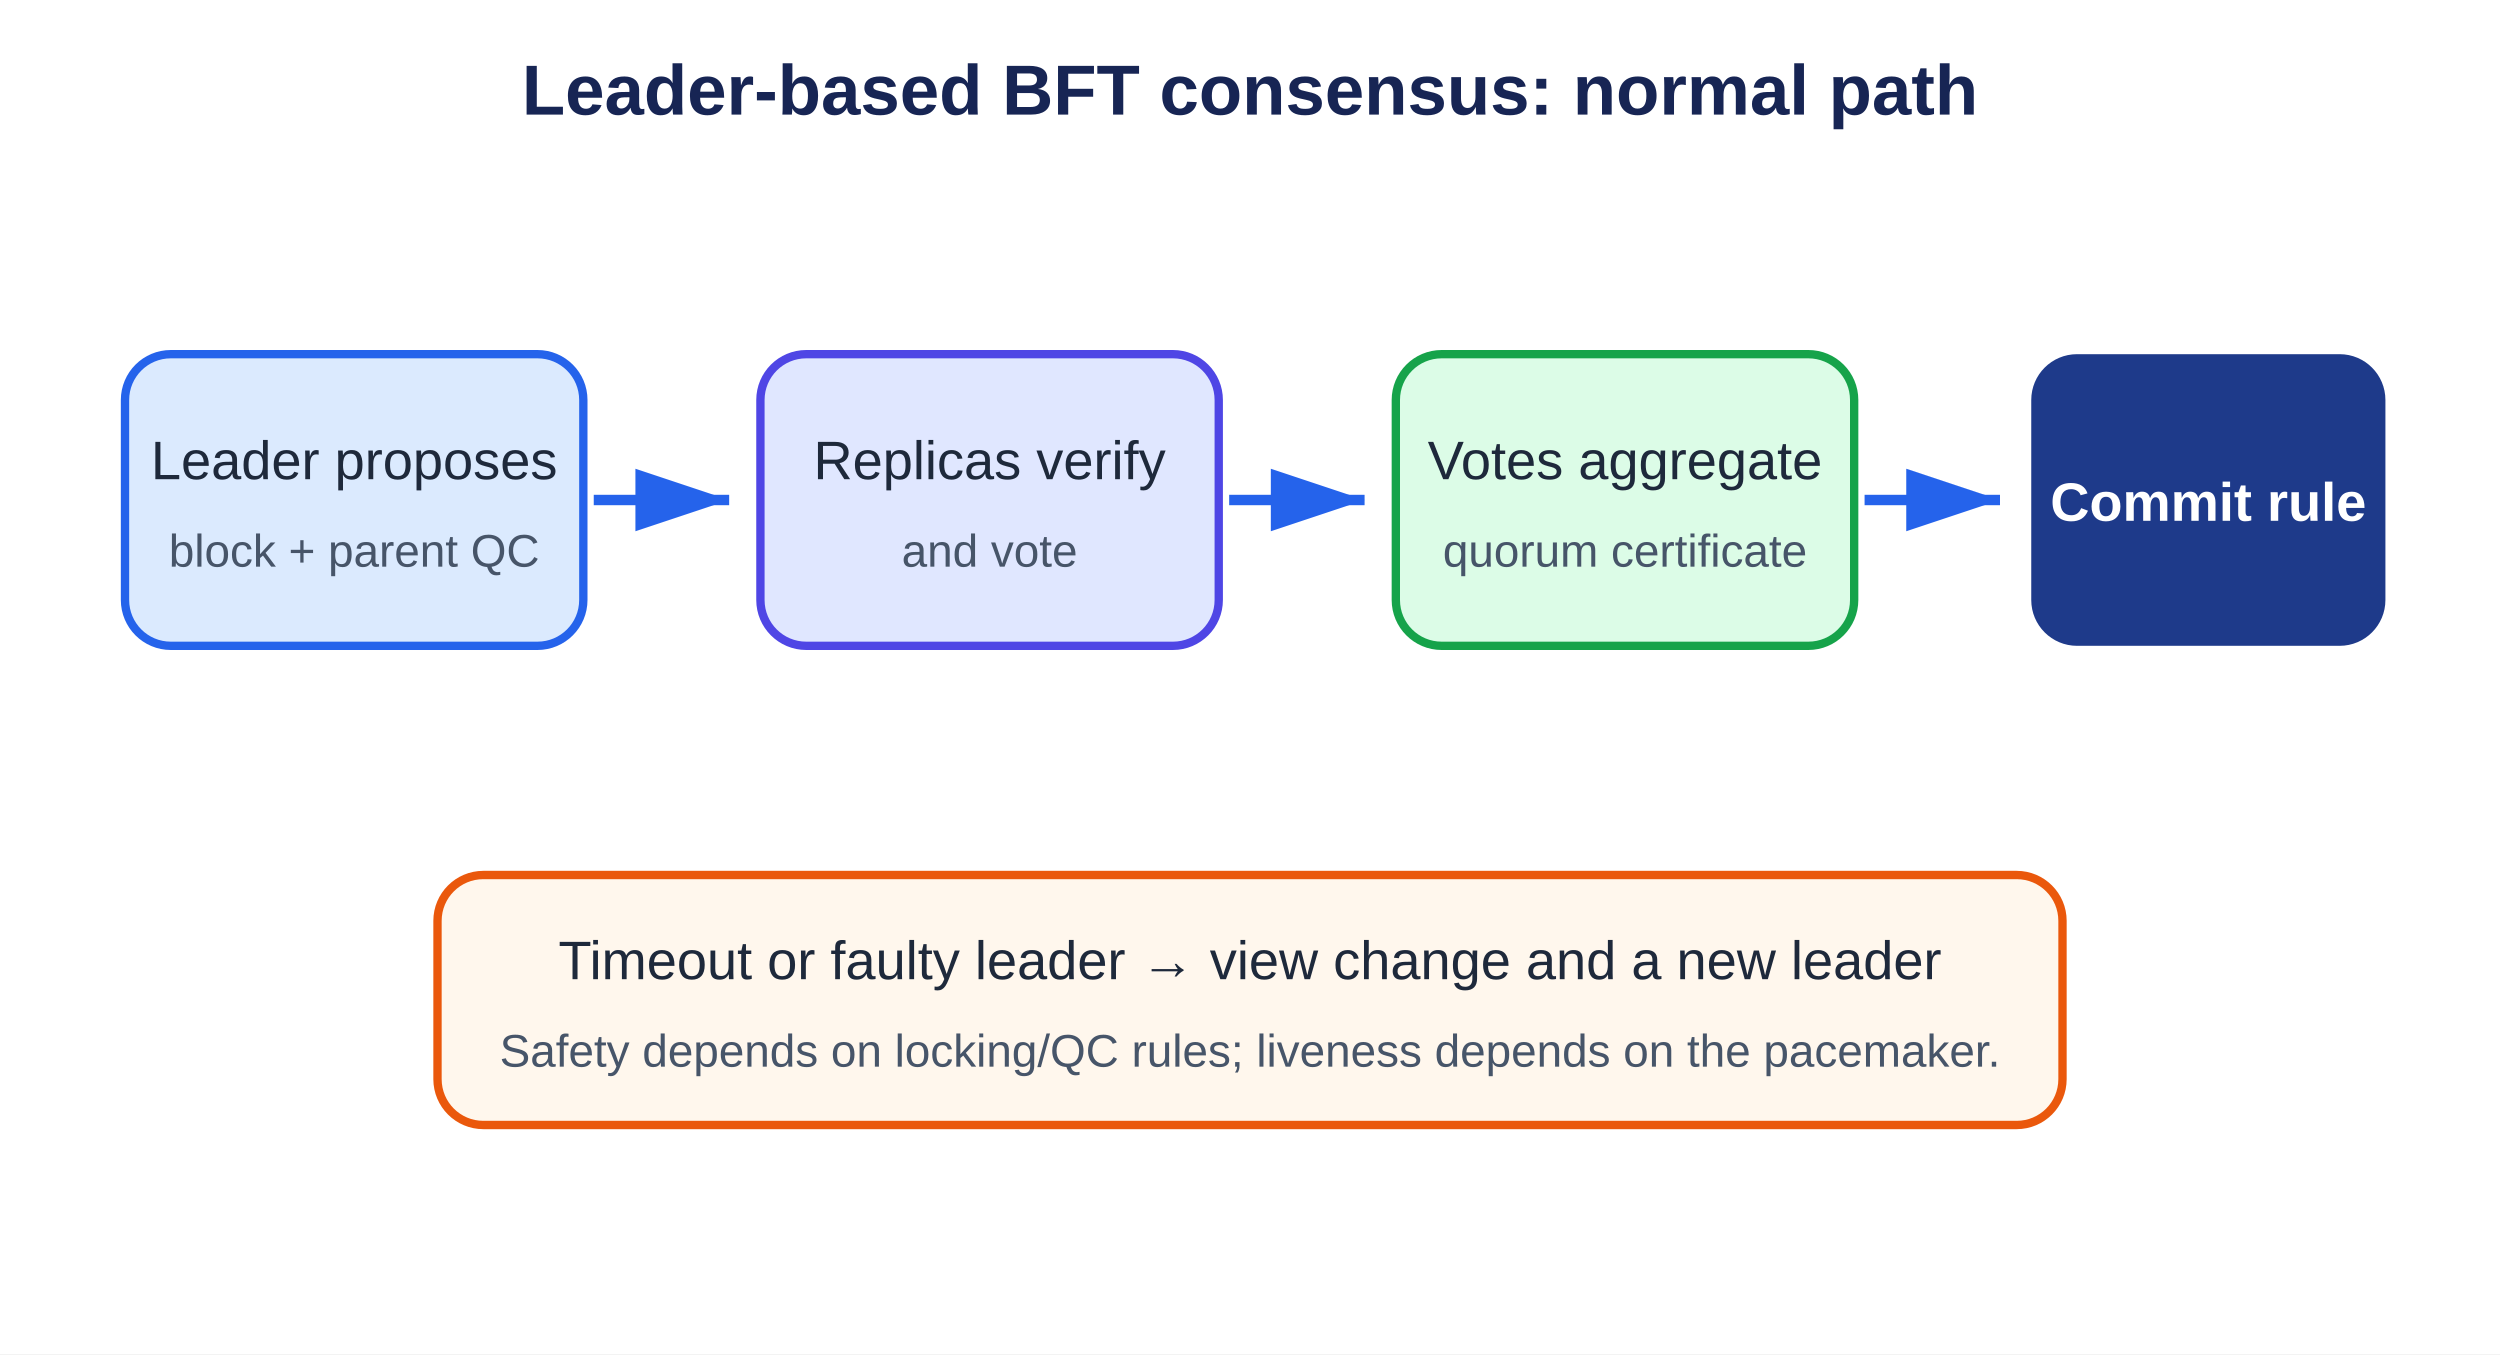
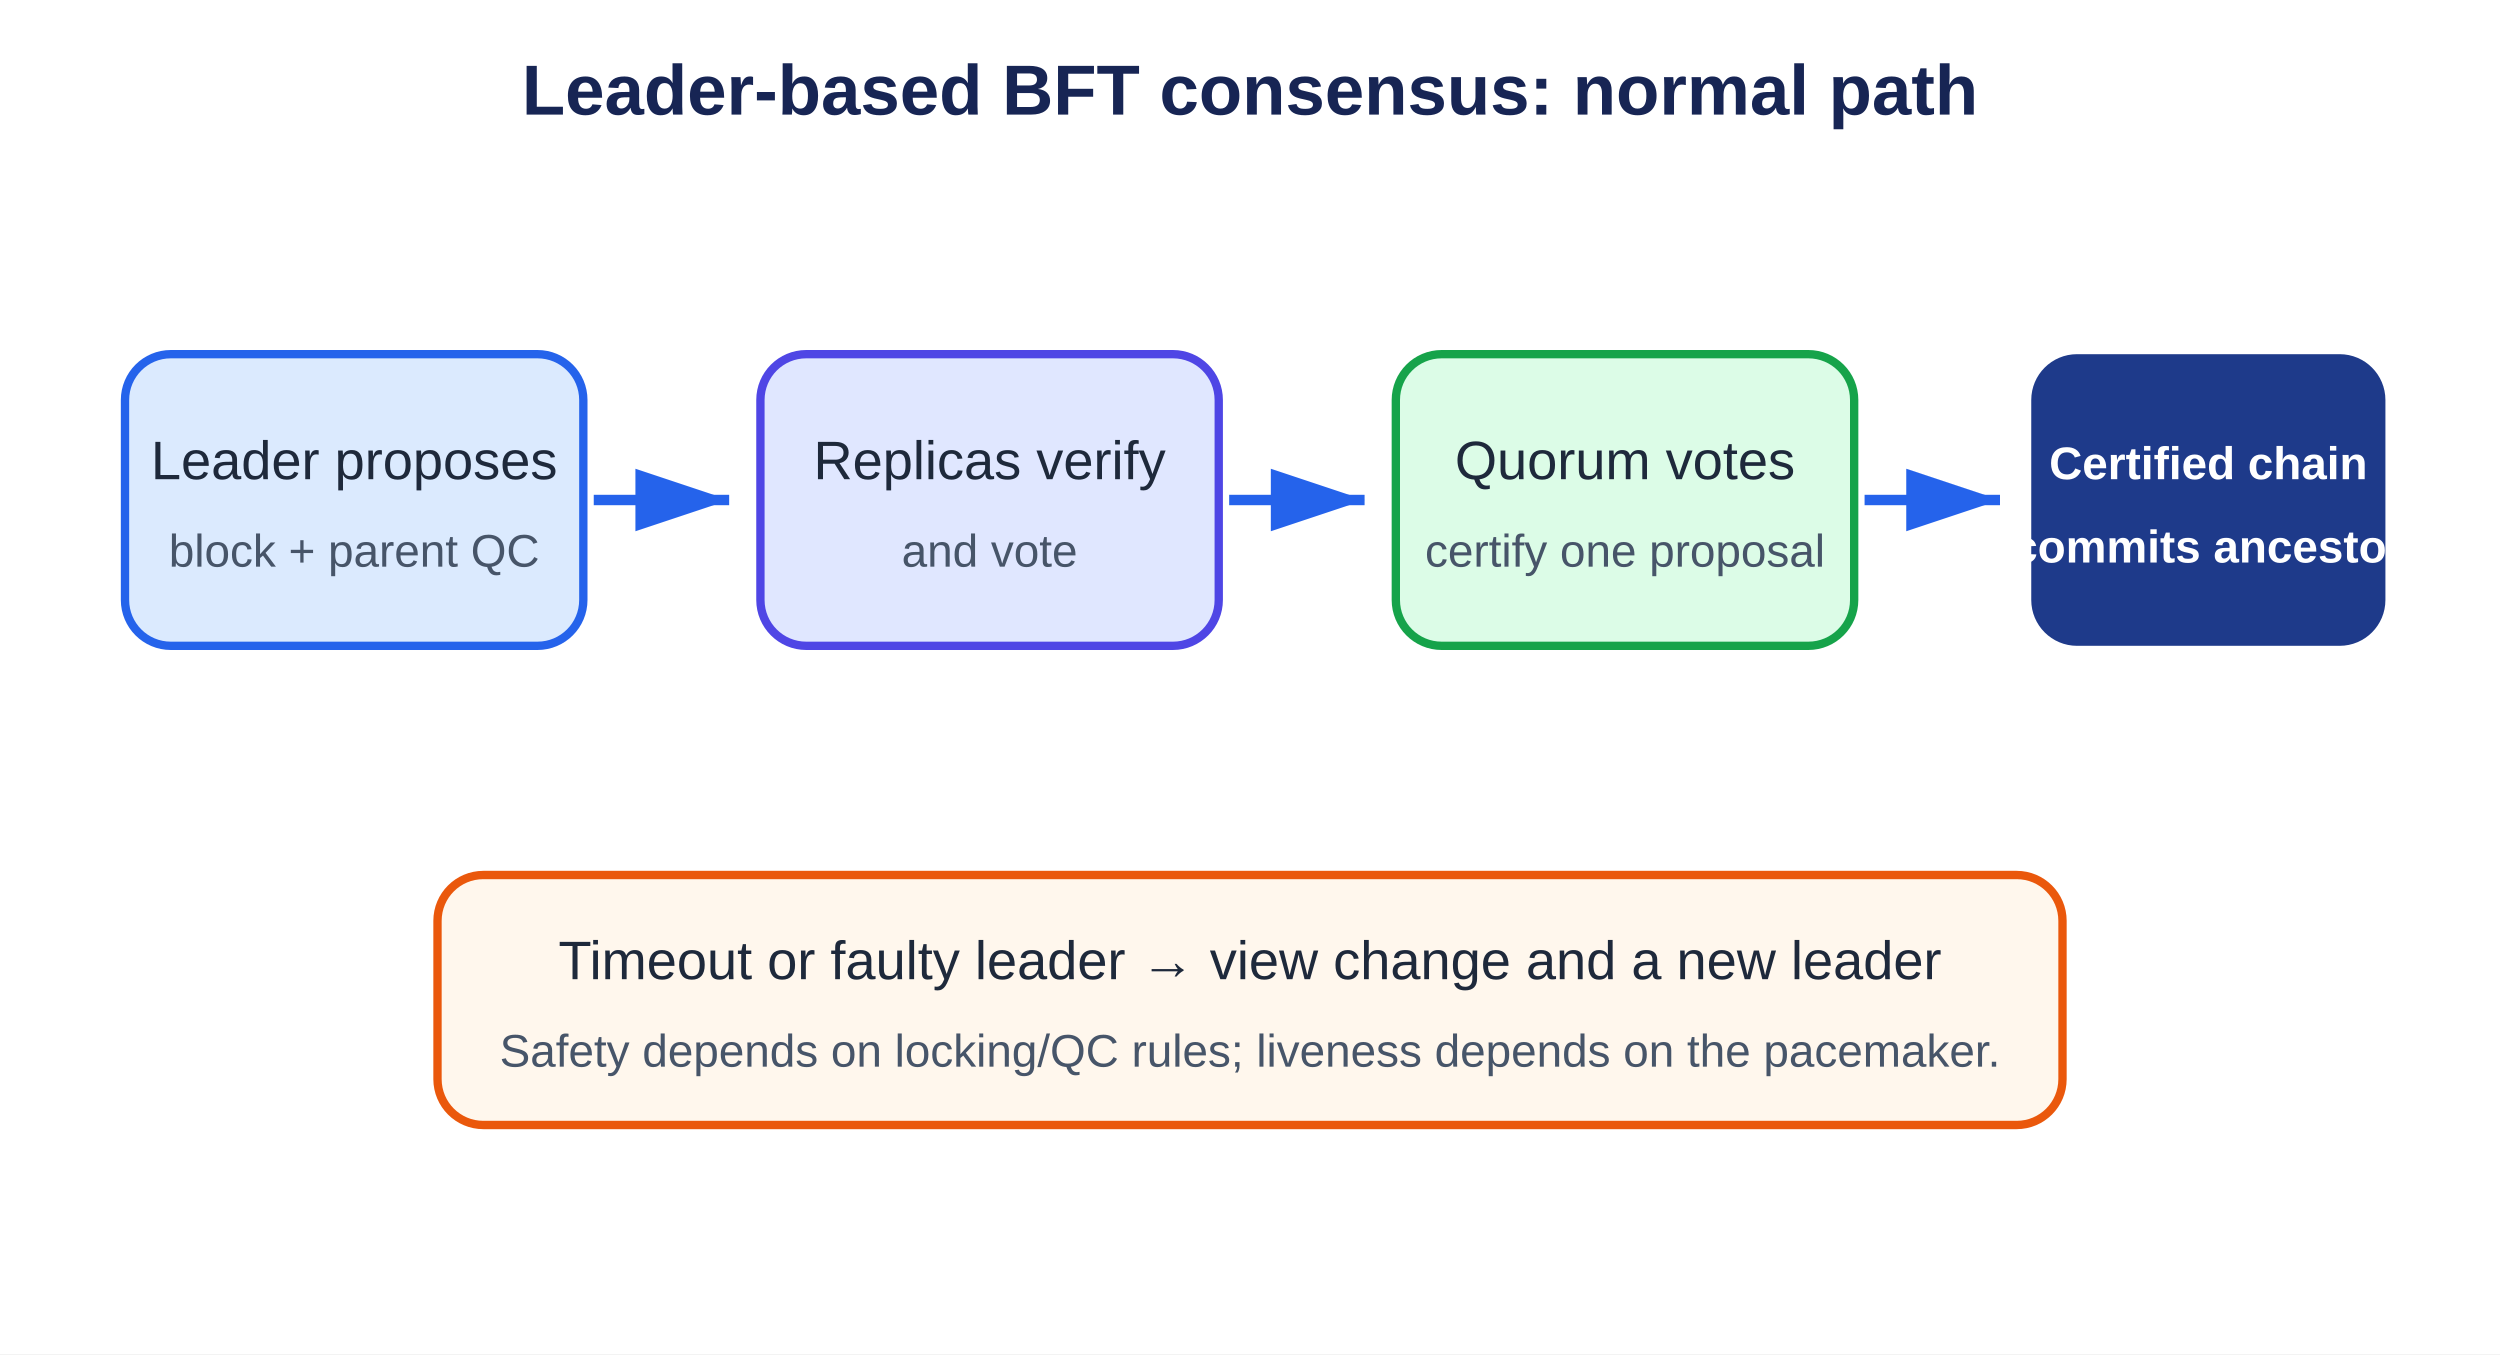
<svg xmlns="http://www.w3.org/2000/svg" width="1200" height="650">
  <rect width="1200" height="650" fill="white" />
-   <style>.h{font:bold 34px Arial;fill:#172554}.t{font:26px Arial;fill:#1e293b}.s{font:22px Arial;fill:#475569}.q{font:bold 26px Arial;fill:white}.a{stroke:#2563eb;stroke-width:5;marker-end:url(#m)}</style>
+   <style>.h{font:bold 34px Arial;fill:#172554}.t{font:26px Arial;fill:#1e293b}.s{font:22px Arial;fill:#475569}.q{font:bold 22px Arial;fill:white}.a{stroke:#2563eb;stroke-width:5;marker-end:url(#m)}</style>
  <defs>
    <marker id="m" markerWidth="10" markerHeight="10" refX="9" refY="3" orient="auto">
      <path d="M0,0L0,6L9,3z" fill="#2563eb" />
    </marker>
  </defs>
  <text x="600" y="55" text-anchor="middle" class="h">Leader-based BFT consensus: normal path</text>
  <rect x="60" y="170" width="220" height="140" rx="22" fill="#dbeafe" stroke="#2563eb" stroke-width="4" />
  <text x="170" y="230" text-anchor="middle" class="t">Leader proposes</text>
  <text x="170" y="272" text-anchor="middle" class="s">block + parent QC</text>
  <rect x="365" y="170" width="220" height="140" rx="22" fill="#e0e7ff" stroke="#4f46e5" stroke-width="4" />
  <text x="475" y="230" text-anchor="middle" class="t">Replicas verify</text>
  <text x="475" y="272" text-anchor="middle" class="s">and vote</text>
  <rect x="670" y="170" width="220" height="140" rx="22" fill="#dcfce7" stroke="#16a34a" stroke-width="4" />
-   <text x="780" y="230" text-anchor="middle" class="t">Votes aggregate</text>
-   <text x="780" y="272" text-anchor="middle" class="s">quorum certificate</text>
+   <text x="780" y="230" text-anchor="middle" class="t">Quorum votes</text>
+   <text x="780" y="272" text-anchor="middle" class="s">certify one proposal</text>
  <rect x="975" y="170" width="170" height="140" rx="22" fill="#1e3a8a" />
-   <text x="1060" y="250" text-anchor="middle" class="q">Commit rule</text>
+   <text x="1060" y="230" text-anchor="middle" class="q">Certified chain</text>
+   <text x="1060" y="270" text-anchor="middle" class="q">commits ancestor</text>
  <path d="M285 240L350 240" class="a" />
  <path d="M590 240L655 240" class="a" />
  <path d="M895 240L960 240" class="a" />
  <rect x="210" y="420" width="780" height="120" rx="22" fill="#fff7ed" stroke="#ea580c" stroke-width="4" />
  <text x="600" y="470" text-anchor="middle" class="t">Timeout or faulty leader → view change and a new leader</text>
  <text x="600" y="512" text-anchor="middle" class="s">Safety depends on locking/QC rules; liveness depends on the pacemaker.</text>
</svg>
